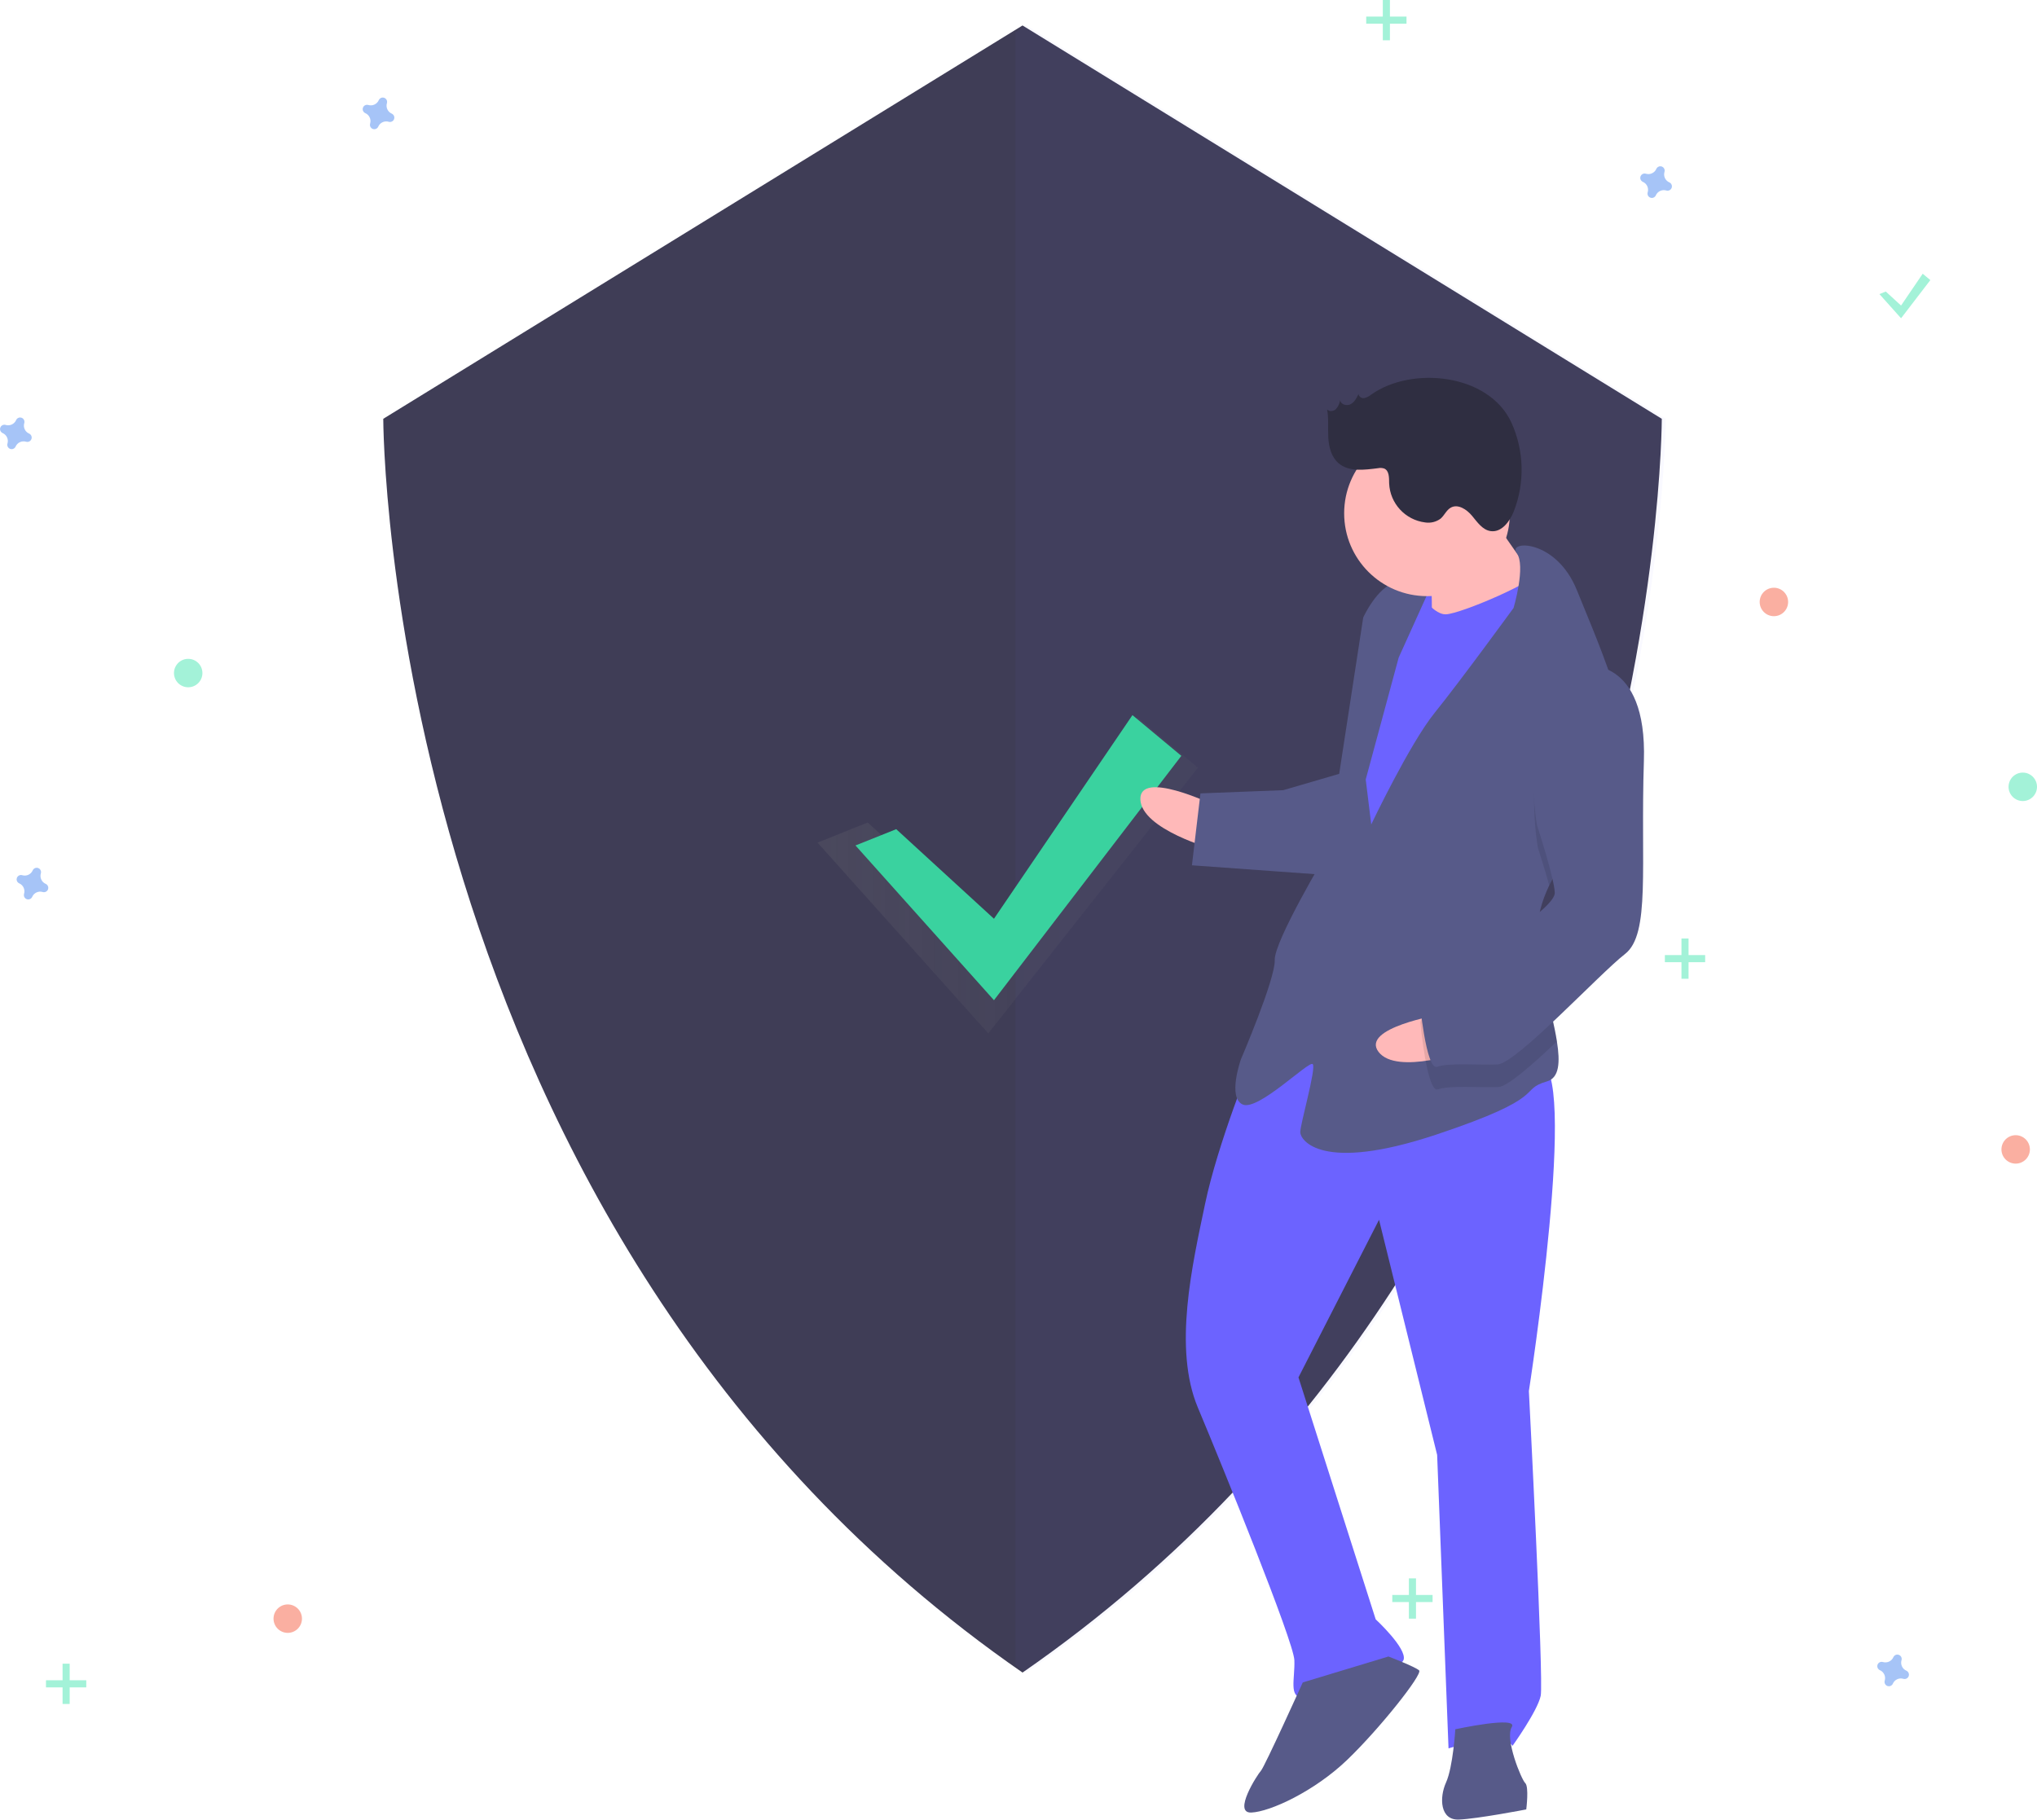
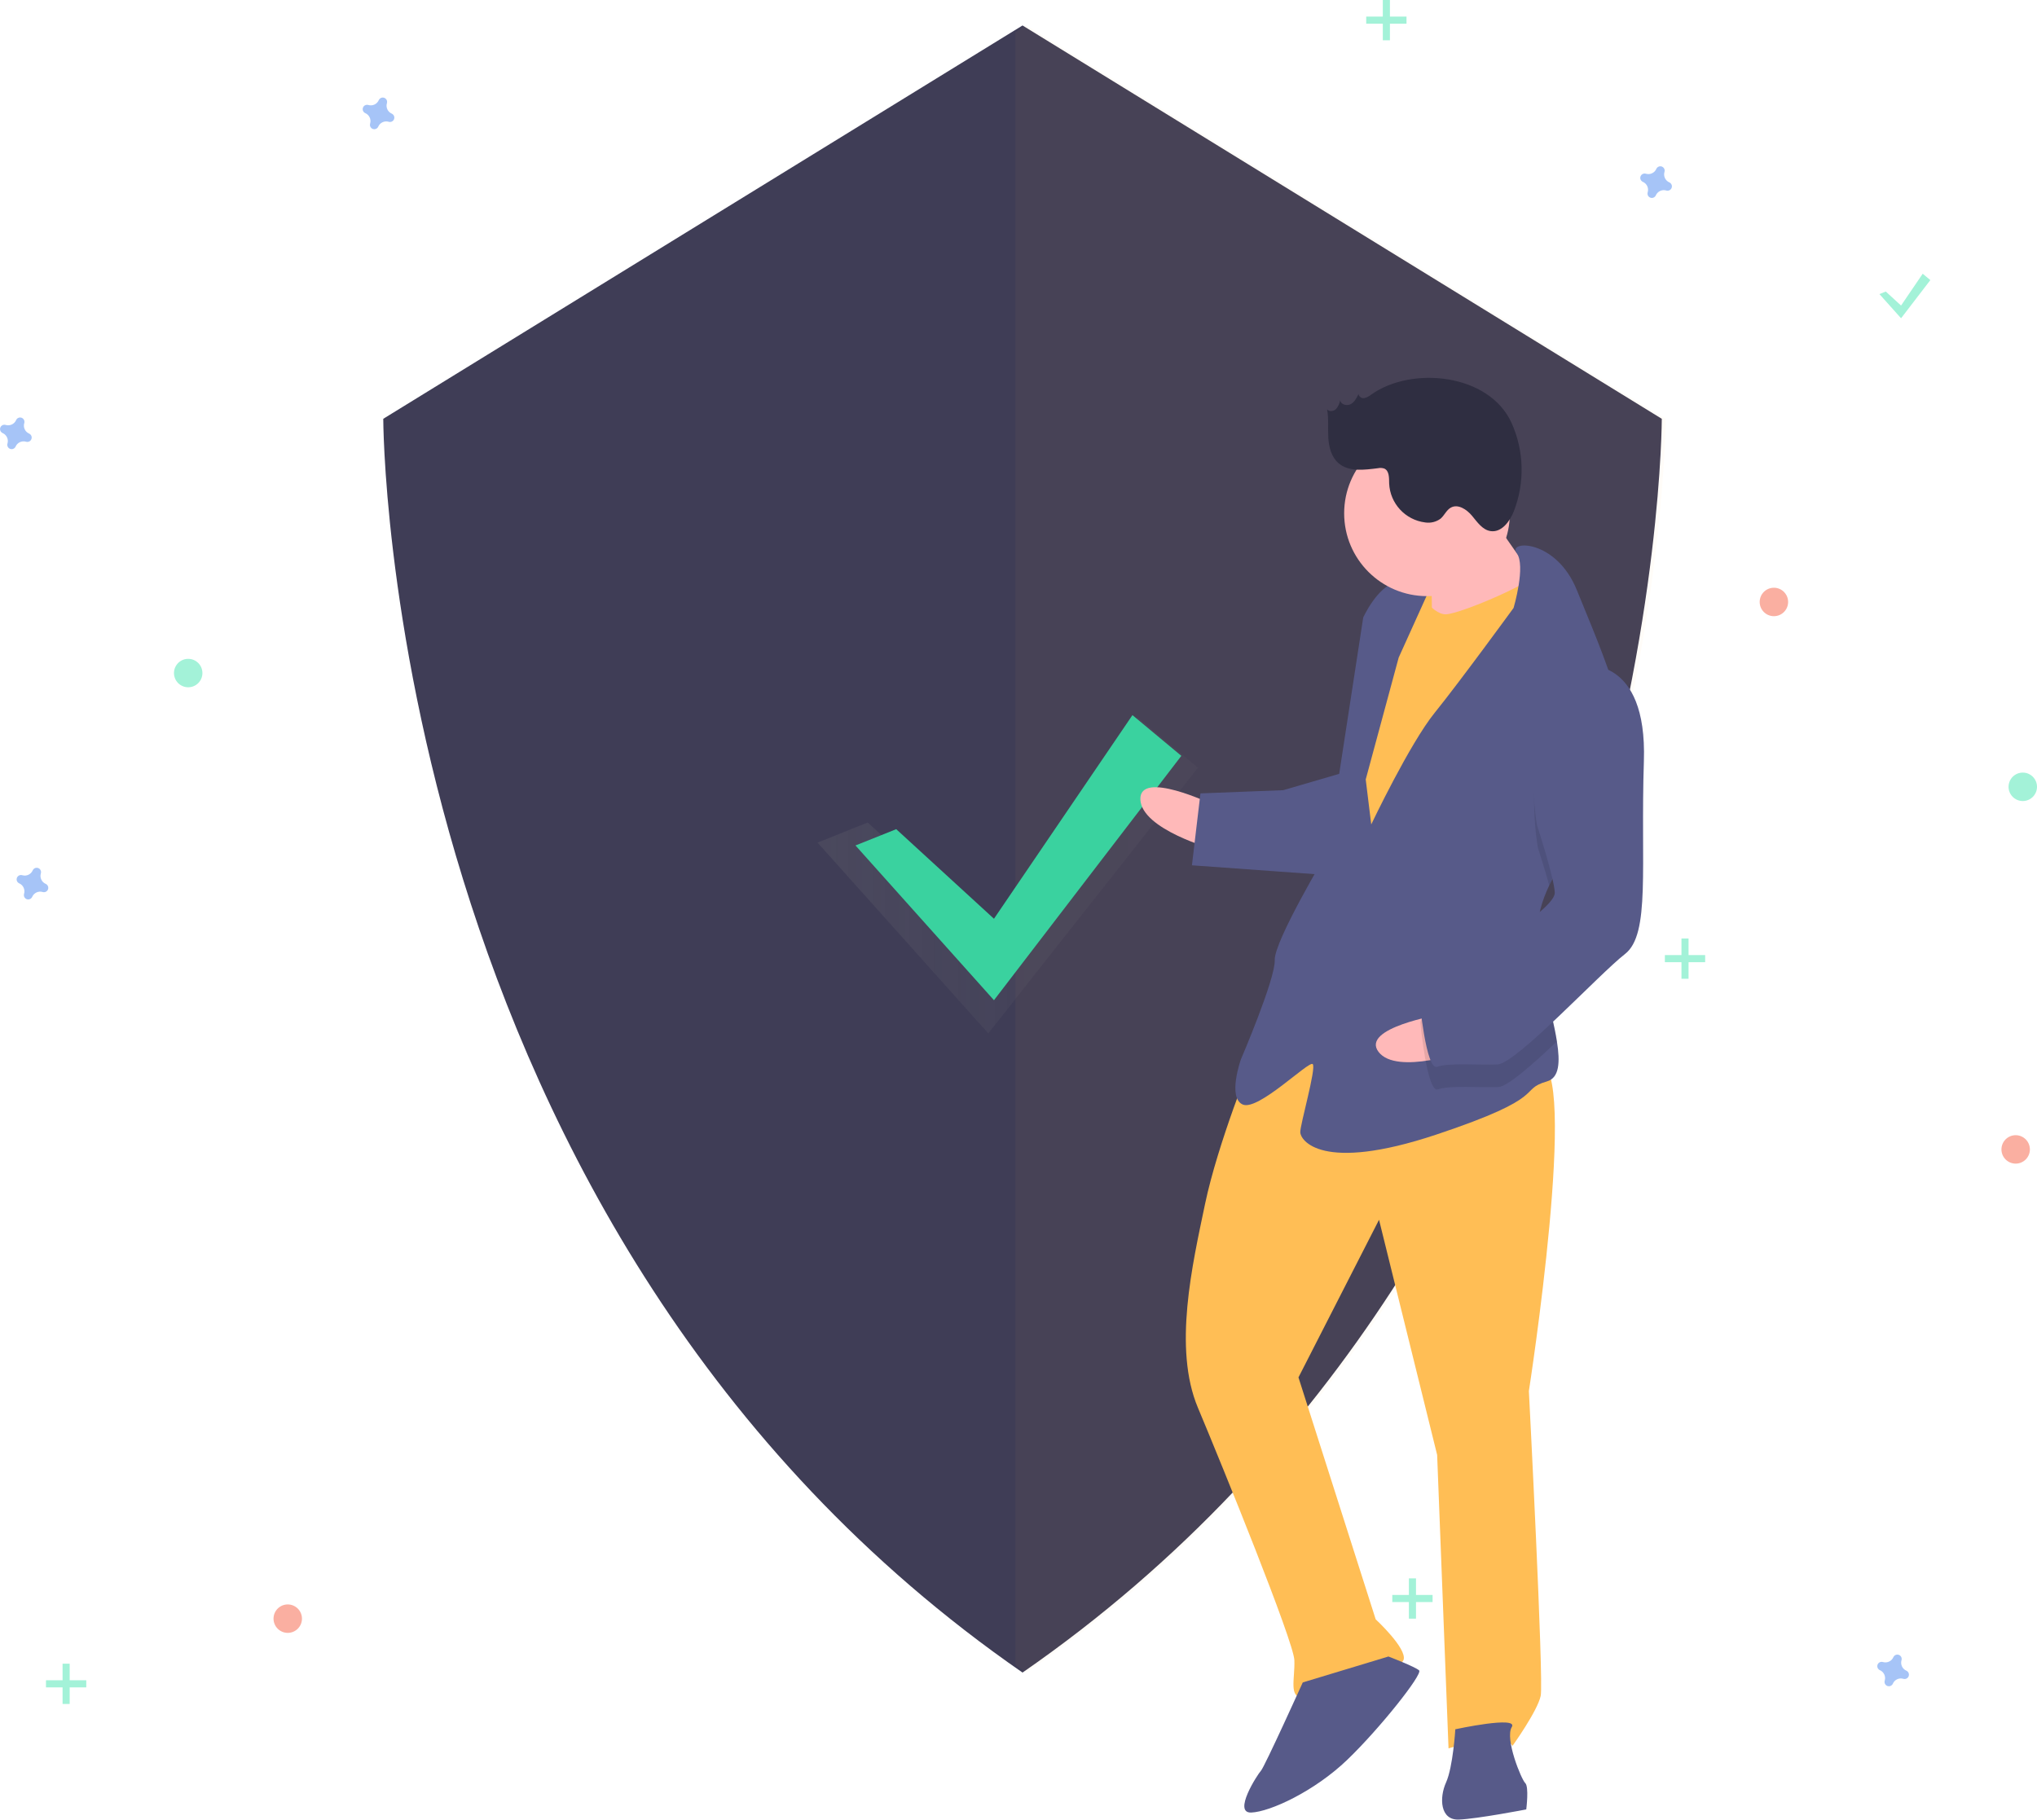
<svg xmlns="http://www.w3.org/2000/svg" width="859.399" height="767.784" data-name="Layer 1" viewBox="0 0 859.399 767.784">
  <defs>
    <linearGradient id="a" x1="344.921" x2="505.399" y1="369.397" y2="369.397" gradientUnits="userSpaceOnUse">
      <stop offset="0" stop-color="gray" stop-opacity=".25" />
      <stop offset=".535" stop-color="gray" stop-opacity=".12" />
      <stop offset="1" stop-color="gray" stop-opacity=".1" />
    </linearGradient>
  </defs>
-   <path fill="#3f3d56" d="M601.7,76.854,331.998,242.825s0,342.314,269.702,529.031c269.702-186.717,269.702-529.031,269.702-529.031Z" transform="translate(-170.3004 -66.10811)" />
-   <path fill="#6c63ff" d="M603.31,76.854l-4.61,2.837V768.618c1.531,1.082,3.062,2.165,4.61,3.238,269.702-186.717,269.702-529.031,269.702-529.031Z" opacity=".04" transform="translate(-170.3004 -66.10811)" />
-   <polygon fill="url(#a)" points="366.106 347.068 416.949 393.674 479.977 302.75 505.399 323.935 416.949 436.044 344.921 355.542 366.106 347.068" opacity=".7" />
-   <polygon fill="#3ad29f" points="378.106 349.868 419.349 387.674 477.777 301.75 498.399 318.935 419.349 422.044 360.921 356.742 378.106 349.868" />
-   <path fill="#4d8af0" d="M335.59,114.064a3.675,3.675,0,0,1-2.047-4.441,1.766,1.766,0,0,0,.08-.408h0a1.843,1.843,0,0,0-3.31-1.221h0a1.766,1.766,0,0,0-.204.362,3.675,3.675,0,0,1-4.441,2.047,1.766,1.766,0,0,0-.408-.08h0a1.843,1.843,0,0,0-1.221,3.31h0a1.766,1.766,0,0,0,.362.204,3.675,3.675,0,0,1,2.047,4.441,1.766,1.766,0,0,0-.08.408h0a1.843,1.843,0,0,0,3.31,1.221h0a1.766,1.766,0,0,0,.204-.362,3.675,3.675,0,0,1,4.441-2.047,1.766,1.766,0,0,0,.408.08h0a1.843,1.843,0,0,0,1.221-3.31h0A1.766,1.766,0,0,0,335.59,114.064Z" opacity=".5" transform="translate(-170.3004 -66.10811)" />
-   <path fill="#4d8af0" d="M189.59,439.064a3.675,3.675,0,0,1-2.047-4.441,1.766,1.766,0,0,0,.08-.408h0a1.843,1.843,0,0,0-3.31-1.221h0a1.766,1.766,0,0,0-.204.362,3.675,3.675,0,0,1-4.441,2.047,1.766,1.766,0,0,0-.408-.08h0a1.843,1.843,0,0,0-1.221,3.31h0a1.766,1.766,0,0,0,.362.204,3.675,3.675,0,0,1,2.047,4.441,1.766,1.766,0,0,0-.08.408h0a1.843,1.843,0,0,0,3.31,1.221h0a1.766,1.766,0,0,0,.204-.362,3.675,3.675,0,0,1,4.441-2.047,1.766,1.766,0,0,0,.408.08h0a1.843,1.843,0,0,0,1.221-3.31h0A1.766,1.766,0,0,0,189.59,439.064Z" opacity=".5" transform="translate(-170.3004 -66.10811)" />
+   <path fill="#3f3d56" d="M431.4 10.746l-269.703 165.97s0 342.315 269.702 529.032C701.101 519.03 701.101 176.717 701.101 176.717z" />
+   <path fill="#ffbe55" d="M433.01 10.746l-4.61 2.837V702.51c1.53 1.083 3.06 2.166 4.61 3.238C702.711 519.03 702.711 176.717 702.711 176.717z" opacity=".04" />
+   <path fill="url(#a)" d="M366.106 347.068l50.843 46.606 63.028-90.924 25.422 21.185-88.45 112.109-72.028-80.502 21.185-8.474z" opacity=".7" />
+   <path fill="#3ad29f" d="M378.106 349.868l41.243 37.806 58.428-85.924 20.622 17.185-79.05 103.109-58.428-65.302 17.185-6.874z" />
+   <path fill="#4d8af0" d="M165.29 47.956a3.675 3.675 0 01-2.048-4.44 1.766 1.766 0 00.08-.408 1.843 1.843 0 00-3.31-1.221 1.766 1.766 0 00-.204.361 3.675 3.675 0 01-4.441 2.048 1.766 1.766 0 00-.408-.08 1.843 1.843 0 00-1.221 3.31 1.766 1.766 0 00.362.204 3.675 3.675 0 012.047 4.441 1.766 1.766 0 00-.08.408 1.843 1.843 0 003.31 1.221 1.766 1.766 0 00.205-.362 3.675 3.675 0 014.44-2.047 1.766 1.766 0 00.408.08 1.843 1.843 0 001.221-3.31 1.766 1.766 0 00-.361-.205zM19.29 372.956a3.675 3.675 0 01-2.048-4.44 1.766 1.766 0 00.08-.408 1.843 1.843 0 00-3.31-1.221 1.766 1.766 0 00-.204.361 3.675 3.675 0 01-4.441 2.048 1.766 1.766 0 00-.408-.08 1.843 1.843 0 00-1.221 3.31 1.766 1.766 0 00.362.204 3.675 3.675 0 012.047 4.441 1.766 1.766 0 00-.08.408 1.843 1.843 0 003.31 1.221 1.766 1.766 0 00.205-.362 3.675 3.675 0 014.44-2.047 1.766 1.766 0 00.408.08 1.843 1.843 0 001.221-3.31 1.766 1.766 0 00-.361-.205z" opacity=".5" />
  <circle cx="748.399" cy="254" r="6" fill="#f55f44" opacity=".5" />
  <circle cx="121.399" cy="683" r="6" fill="#f55f44" opacity=".5" />
  <circle cx="850.399" cy="485" r="6" fill="#f55f44" opacity=".5" />
-   <path fill="#4d8af0" d="M874.59,143.064a3.675,3.675,0,0,1-2.047-4.441,1.766,1.766,0,0,0,.08-.408h0a1.843,1.843,0,0,0-3.31-1.221h0a1.766,1.766,0,0,0-.204.362,3.675,3.675,0,0,1-4.441,2.047,1.766,1.766,0,0,0-.408-.08h0a1.843,1.843,0,0,0-1.221,3.31h0a1.766,1.766,0,0,0,.362.204,3.675,3.675,0,0,1,2.047,4.441,1.766,1.766,0,0,0-.08.408h0a1.843,1.843,0,0,0,3.31,1.221h0a1.766,1.766,0,0,0,.204-.362,3.675,3.675,0,0,1,4.441-2.047,1.766,1.766,0,0,0,.408.08h0a1.843,1.843,0,0,0,1.221-3.31h0A1.766,1.766,0,0,0,874.59,143.064Z" opacity=".5" transform="translate(-170.3004 -66.10811)" />
-   <path fill="#4d8af0" d="M974.59,771.064a3.675,3.675,0,0,1-2.047-4.441,1.766,1.766,0,0,0,.08-.408h0a1.843,1.843,0,0,0-3.31-1.221h0a1.766,1.766,0,0,0-.204.362,3.675,3.675,0,0,1-4.441,2.047,1.766,1.766,0,0,0-.408-.08h0a1.843,1.843,0,0,0-1.221,3.31h0a1.766,1.766,0,0,0,.362.204,3.675,3.675,0,0,1,2.047,4.441,1.766,1.766,0,0,0-.08.408h0a1.843,1.843,0,0,0,3.31,1.221h0a1.766,1.766,0,0,0,.204-.362,3.675,3.675,0,0,1,4.441-2.047,1.766,1.766,0,0,0,.408.08h0a1.843,1.843,0,0,0,1.221-3.31h0A1.766,1.766,0,0,0,974.59,771.064Z" opacity=".5" transform="translate(-170.3004 -66.10811)" />
-   <path fill="#4d8af0" d="M182.59,249.064a3.675,3.675,0,0,1-2.047-4.441,1.766,1.766,0,0,0,.08-.408h0a1.843,1.843,0,0,0-3.31-1.221h0a1.766,1.766,0,0,0-.204.362,3.675,3.675,0,0,1-4.441,2.047,1.766,1.766,0,0,0-.408-.08h0a1.843,1.843,0,0,0-1.221,3.31h0a1.766,1.766,0,0,0,.362.204,3.675,3.675,0,0,1,2.047,4.441,1.766,1.766,0,0,0-.08.408h0a1.843,1.843,0,0,0,3.31,1.221h0a1.766,1.766,0,0,0,.204-.362,3.675,3.675,0,0,1,4.441-2.047,1.766,1.766,0,0,0,.408.08h0a1.843,1.843,0,0,0,1.221-3.31h0A1.766,1.766,0,0,0,182.59,249.064Z" opacity=".5" transform="translate(-170.3004 -66.10811)" />
+   <path fill="#4d8af0" d="M704.29 76.956a3.675 3.675 0 01-2.048-4.44 1.766 1.766 0 00.08-.408 1.843 1.843 0 00-3.31-1.221 1.766 1.766 0 00-.204.361 3.675 3.675 0 01-4.441 2.048 1.766 1.766 0 00-.408-.08 1.843 1.843 0 00-1.221 3.31 1.766 1.766 0 00.362.204 3.675 3.675 0 012.047 4.441 1.766 1.766 0 00-.08.408 1.843 1.843 0 003.31 1.221 1.766 1.766 0 00.205-.362 3.675 3.675 0 014.44-2.047 1.766 1.766 0 00.408.08 1.843 1.843 0 001.221-3.31 1.766 1.766 0 00-.361-.205zM804.29 704.956a3.675 3.675 0 01-2.048-4.44 1.766 1.766 0 00.08-.408 1.843 1.843 0 00-3.31-1.221 1.766 1.766 0 00-.204.361 3.675 3.675 0 01-4.441 2.048 1.766 1.766 0 00-.408-.08 1.843 1.843 0 00-1.221 3.31 1.766 1.766 0 00.362.204 3.675 3.675 0 012.047 4.441 1.766 1.766 0 00-.08.408 1.843 1.843 0 003.31 1.221 1.766 1.766 0 00.205-.362 3.675 3.675 0 014.44-2.047 1.766 1.766 0 00.408.08 1.843 1.843 0 001.221-3.31 1.766 1.766 0 00-.361-.205zM12.29 182.956a3.675 3.675 0 01-2.048-4.44 1.766 1.766 0 00.08-.408 1.843 1.843 0 00-3.31-1.221 1.766 1.766 0 00-.204.361 3.675 3.675 0 01-4.441 2.048 1.766 1.766 0 00-.408-.08 1.843 1.843 0 00-1.221 3.31 1.766 1.766 0 00.362.204 3.675 3.675 0 012.047 4.441 1.766 1.766 0 00-.08.408 1.843 1.843 0 003.31 1.221 1.766 1.766 0 00.205-.362 3.675 3.675 0 014.44-2.047 1.766 1.766 0 00.408.08 1.843 1.843 0 001.221-3.31 1.766 1.766 0 00-.361-.205z" opacity=".5" />
  <circle cx="79.399" cy="284" r="6" fill="#47e6b1" opacity=".5" />
  <circle cx="853.399" cy="332" r="6" fill="#47e6b1" opacity=".5" />
  <g fill="#47e6b1" opacity=".5">
-     <rect width="3" height="17" x="583.399" />
-     <rect width="3" height="17" x="753.7" y="66.108" transform="translate(659.5073 -746.6996) rotate(90)" />
+     <path d="M583.399 0h3v17h-3z" />
+     <path d="M593.4 7v3h-17V7z" />
  </g>
  <g fill="#47e6b1" opacity=".5">
-     <rect width="3" height="17" x="594.399" y="666" />
-     <rect width="3" height="17" x="764.7" y="732.108" transform="translate(1336.507 -91.69959) rotate(90)" />
+     <path d="M594.399 666h3v17h-3z" />
+     <path d="M604.4 673v3h-17v-3z" />
  </g>
  <g fill="#47e6b1" opacity=".5">
-     <rect width="3" height="17" x="26.399" y="702" />
-     <rect width="3" height="17" x="196.7" y="768.108" transform="translate(804.5073 512.3004) rotate(90)" />
+     <path d="M26.399 702h3v17h-3z" />
+     <path d="M36.4 709v3h-17v-3z" />
  </g>
  <g fill="#47e6b1" opacity=".5">
-     <rect width="3" height="17" x="709.399" y="396" />
-     <rect width="3" height="17" x="879.7" y="462.108" transform="translate(1181.507 -476.6996) rotate(90)" />
+     <path d="M709.399 396h3v17h-3z" />
+     <path d="M719.4 403v3h-17v-3z" />
  </g>
-   <polygon fill="#47e6b1" points="795.606 123.018 802.049 128.924 811.177 115.5 814.399 118.185 802.049 134.294 792.921 124.092 795.606 123.018" opacity=".5" />
-   <rect width="22.242" height="28.597" x="760.29" y="305.8" fill="#6c63ff" transform="translate(-182.1246 -35.97628) rotate(-2.22071)" />
-   <path fill="#ffb9b9" d="M681.71,405.459s-30.779-14.706-30.286-2.005,31.025,21.056,31.025,21.056Z" transform="translate(-170.3004 -66.10811)" />
-   <path fill="#6c63ff" d="M698.597,512.919s-14.521,35.542-19.886,61.189-13.536,60.942-3.026,85.974,40.392,98.599,40.7,106.537-2.559,15.999,3.791,15.752,40.907-11.126,42.31-15.95-11.79-17.032-11.79-17.032L718.117,647.306,752.107,580.801l24.516,99.215,4.802,123.828s23.567-7.274,26.988-1.047c0,0,10.559-14.719,11.9-21.131s-4.987-128.591-4.987-128.591,21.632-139.163,4.169-138.486S733.633,473.402,698.597,512.919Z" transform="translate(-170.3004 -66.10811)" />
-   <path fill="#575a89" d="M719.929,776.02s-16.109,35.603-17.635,37.252-12.023,17.955-4.085,17.648,26.68-8.984,40.476-22.239,31.984-36.219,30.335-37.745-12.947-5.858-12.947-5.858Z" transform="translate(-170.3004 -66.10811)" />
-   <path fill="#575a89" d="M784.292,795.784s-.972,15.937-3.901,22.41-2.559,15.999,5.378,15.691,28.453-4.283,28.453-4.283,1.218-9.587-.431-11.113-8.676-18.743-5.686-23.628S784.292,795.784,784.292,795.784Z" transform="translate(-170.3004 -66.10811)" />
-   <path fill="#ffb9b9" d="M796.036,278.601s16.922,26.373,23.518,32.477-11.962,19.543-11.962,19.543l-33.215,4.468s.418-30.225-1.293-33.338S796.036,278.601,796.036,278.601Z" transform="translate(-170.3004 -66.10811)" />
-   <path fill="#6c63ff" d="M767.165,313.109s6.843,12.454,13.193,12.208,39.196-14.239,40.599-19.064,10.88,34.557,10.88,34.557L751.465,482.25,731.86,468.701l9.499-83.045,7.802-44.821Z" transform="translate(-170.3004 -66.10811)" />
-   <path fill="#575a89" d="M823.921,439.692c-3.206,6.707-5.208,13.7-4.931,20.86.012.318.025.635.053.952.761,14.693,6.173,31.686,8.115,44.044,1.409,8.865,1.008,15.336-4.18,16.856-12.577,3.668,1.834,6.289-46.826,22.485s-57.152,2.216-57.275-.959,6.891-27.296,5.242-28.822-23.074,19.974-29.548,17.045-.739-19.051-.739-19.051,14.583-33.954,14.275-41.892,22.089-45.375,22.089-45.375L745.432,326.671s5.858-12.947,13.734-14.842,14.411,2.621,14.411,2.621L760.397,343.58l-13.905,51.417,2.326,18.989s16.17-34.016,26.791-47.147,33.264-44.218,33.264-44.218,5.286-17.837,1.296-23.168c-3.991-5.346,16.647-6.147,25.446,15.771,4.664,11.616,12.236,28.939,16.979,45.068,4.227,14.289,6.223,27.646,2.036,35.281C848.229,407.237,832.129,422.568,823.921,439.692Z" transform="translate(-170.3004 -66.10811)" />
-   <path d="M854.629,395.573c-6.4,11.664-22.5,26.995-30.708,44.119-2.144-7.723-4.759-15.715-4.759-15.715s-10.031-53.669,19.64-67.539a19.858,19.858,0,0,1,13.791,3.853C856.82,374.581,858.817,387.938,854.629,395.573Z" opacity=".1" transform="translate(-170.3004 -66.10811)" />
-   <path fill="#575a89" d="M736.843,392.191l-25.154,7.335-34.926,1.354-3.593,30.348,57.398,4.134S744.904,395.058,736.843,392.191Z" transform="translate(-170.3004 -66.10811)" />
-   <path fill="#ffb9b9" d="M777.861,494.231s-33.652,5.583-25.971,15.71,37.492-.52,37.492-.52Z" transform="translate(-170.3004 -66.10811)" />
-   <path d="M819.044,461.504c.761,14.693,6.173,31.686,8.115,44.044-10.72,10.146-20.914,19.095-24.756,19.244-7.938.308-20.7-.787-25.401.985s-7.458-28.33-7.458-28.33S772.349,487.8,784.865,482.545C793.313,478.99,809.506,469.347,819.044,461.504Z" opacity=".1" transform="translate(-170.3004 -66.10811)" />
-   <path fill="#575a89" d="M838.433,346.913s26.865-4.222,25.414,40.353,2.832,73.027-7.973,81.396-45.903,46.298-53.84,46.606-20.7-.787-25.401.985-7.458-28.33-7.458-28.33,2.806-9.648,15.321-14.904,42.002-23.888,41.756-30.238-7.458-28.33-7.458-28.33S808.762,360.783,838.433,346.913Z" transform="translate(-170.3004 -66.10811)" />
+   <path fill="#47e6b1" d="M795.606 123.018l6.443 5.906 9.128-13.424 3.222 2.685-12.35 16.109-9.128-10.202 2.685-1.074z" opacity=".5" />
+   <path fill="#ffbe55" d="M589.444 240.134l22.225-.862 1.108 28.575-22.225.862z" />
+   <path fill="#ffb9b9" d="M511.41 339.35s-30.78-14.705-30.287-2.005 31.025 21.056 31.025 21.056z" />
+   <path fill="#ffbe55" d="M528.296 446.81s-14.52 35.543-19.886 61.19-13.536 60.942-3.026 85.973 40.392 98.6 40.7 106.537-2.56 15.999 3.79 15.752 40.907-11.125 42.31-15.95-11.79-17.032-11.79-17.032l-32.577-102.082 33.99-66.505 24.516 99.215 4.802 123.828s23.567-7.273 26.988-1.046c0 0 10.559-14.72 11.9-21.13s-4.987-128.592-4.987-128.592 21.633-139.163 4.17-138.486-85.864-41.188-120.9-1.671z" />
+   <path fill="#575a89" d="M549.628 709.912s-16.108 35.603-17.634 37.253-12.023 17.955-4.086 17.647 26.68-8.984 40.476-22.238 31.984-36.22 30.335-37.745-12.946-5.858-12.946-5.858zM613.992 729.675s-.972 15.937-3.9 22.41-2.56 16 5.377 15.692 28.453-4.284 28.453-4.284 1.218-9.587-.43-11.113-8.677-18.742-5.687-23.628-23.813.923-23.813.923z" />
+   <path fill="#ffb9b9" d="M625.735 212.492s16.922 26.373 23.519 32.477-11.962 19.543-11.962 19.543l-33.215 4.468s.418-30.225-1.293-33.339 22.951-23.149 22.951-23.149z" />
+   <path fill="#ffbe55" d="M596.865 247s6.842 12.455 13.193 12.208 39.196-14.239 40.599-19.063 10.88 34.556 10.88 34.556l-80.372 141.441-19.605-13.55 9.5-83.044 7.8-44.82z" />
+   <path fill="#575a89" d="M653.621 373.584c-3.206 6.707-5.208 13.7-4.93 20.86.012.318.024.635.052.952.76 14.694 6.174 31.687 8.115 44.045 1.41 8.864 1.009 15.335-4.18 16.856-12.576 3.668 1.835 6.289-46.825 22.485s-57.152 2.216-57.275-.959 6.891-27.296 5.242-28.822-23.074 19.974-29.548 17.045-.738-19.05-.738-19.05 14.582-33.954 14.274-41.892 22.09-45.375 22.09-45.375l15.234-99.166s5.857-12.947 13.733-14.842 14.411 2.62 14.411 2.62l-13.18 29.13-13.905 51.418 2.326 18.989s16.17-34.016 26.79-47.147 33.265-44.218 33.265-44.218 5.286-17.838 1.295-23.168c-3.991-5.347 16.647-6.147 25.447 15.771 4.664 11.616 12.236 28.94 16.979 45.068 4.227 14.288 6.223 27.646 2.036 35.281-6.4 11.664-22.5 26.995-30.708 44.119z" />
+   <path d="M684.329 329.465c-6.4 11.664-22.5 26.995-30.708 44.119-2.144-7.723-4.76-15.715-4.76-15.715s-10.03-53.668 19.64-67.538a19.858 19.858 0 0 1 13.792 3.853c4.227 14.289 6.223 27.646 2.036 35.281z" opacity=".1" />
+   <path fill="#575a89" d="M566.543 326.083l-25.155 7.335-34.926 1.355-3.593 30.348 57.398 4.133s14.337-40.304 6.276-43.171z" />
+   <path fill="#ffb9b9" d="M607.56 428.123s-33.651 5.583-25.97 15.71 37.492-.52 37.492-.52z" />
+   <path d="M648.743 395.396c.76 14.694 6.174 31.687 8.115 44.045-10.72 10.146-20.914 19.095-24.756 19.244-7.937.308-20.7-.787-25.4.985s-7.459-28.33-7.459-28.33 2.806-9.648 15.322-14.903c8.447-3.555 24.64-13.198 34.178-21.04z" opacity=".1" />
+   <path fill="#575a89" d="M668.133 280.805s26.865-4.221 25.413 40.353 2.832 73.027-7.973 81.396-45.902 46.298-53.84 46.606-20.7-.788-25.4.985-7.46-28.33-7.46-28.33 2.807-9.648 15.322-14.903 42.002-23.888 41.756-30.238-7.458-28.33-7.458-28.33-10.031-53.669 19.64-67.539z" />
  <circle cx="602.045" cy="216.591" r="34.952" fill="#ffb9b9" />
-   <path fill="#2f2e41" d="M748.811,232.602a6.749,6.749,0,0,1-2.939,1.475,2.097,2.097,0,0,1-2.43-1.683c-.8,1.658-1.702,3.426-3.335,4.277s-4.157.137-4.393-1.689a7.706,7.706,0,0,1-1.774,3.744c-1.013.966-2.85,1.21-3.734.125.715,3.907.274,7.926.498,11.892s1.282,8.171,4.278,10.778c4.37,3.803,10.941,2.865,16.689,2.144a5.066,5.066,0,0,1,2.615.143c2.152.917,2.055,3.913,2.084,6.252a17.373,17.373,0,0,0,15.212,16.497,8.709,8.709,0,0,0,6.472-1.58c1.632-1.383,2.466-3.638,4.336-4.677,3.042-1.69,6.732.775,8.956,3.452s4.416,5.969,7.862,6.459c4.557.648,8.028-3.996,9.73-8.272a48.223,48.223,0,0,0-.958-37.47C798.467,223.729,765.964,220.448,748.811,232.602Z" transform="translate(-170.3004 -66.10811)" />
+   <path fill="#2f2e41" d="M578.511 166.494a6.749 6.749 0 0 1-2.939 1.475 2.097 2.097 0 0 1-2.43-1.683c-.8 1.658-1.702 3.425-3.335 4.276s-4.157.138-4.392-1.688a7.706 7.706 0 0 1-1.774 3.744c-1.013.966-2.85 1.21-3.734.125.715 3.907.273 7.925.498 11.891s1.282 8.17 4.278 10.779c4.37 3.803 10.941 2.864 16.69 2.144a5.066 5.066 0 0 1 2.615.143c2.152.917 2.055 3.913 2.084 6.252a17.373 17.373 0 0 0 15.212 16.498 8.709 8.709 0 0 0 6.472-1.58c1.632-1.383 2.466-3.638 4.336-4.677 3.042-1.69 6.732.775 8.956 3.452s4.416 5.969 7.862 6.459c4.556.648 8.027-3.996 9.73-8.272a48.223 48.223 0 0 0-.958-37.47c-9.515-20.741-42.019-24.022-59.171-11.868z" />
</svg>
